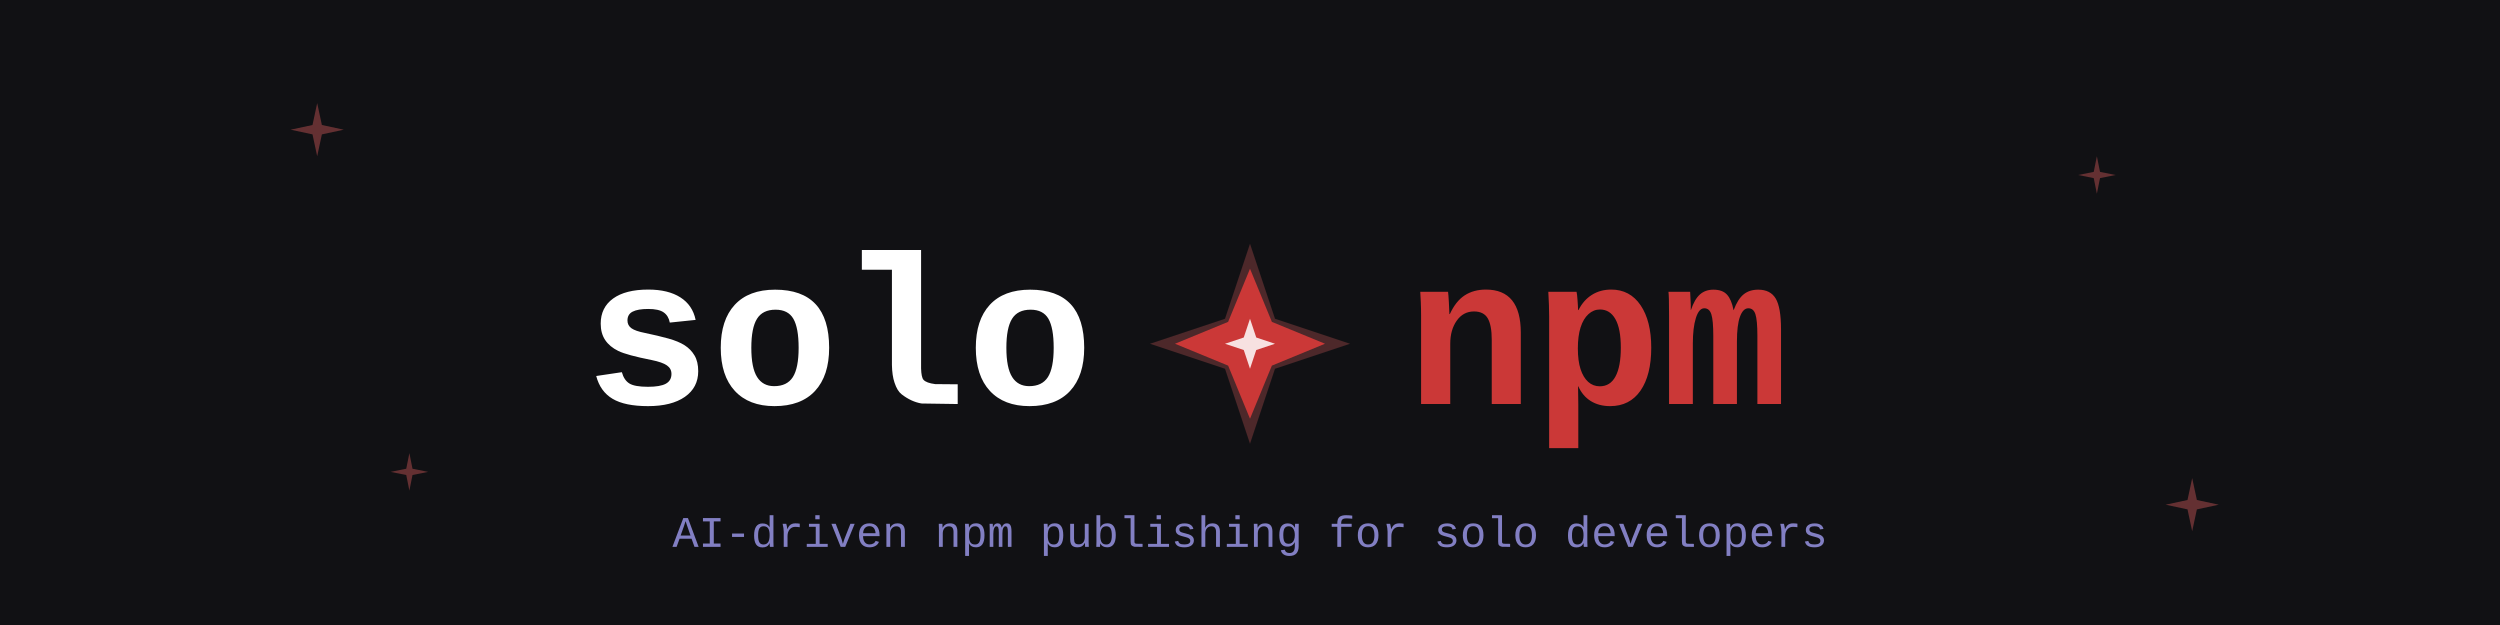
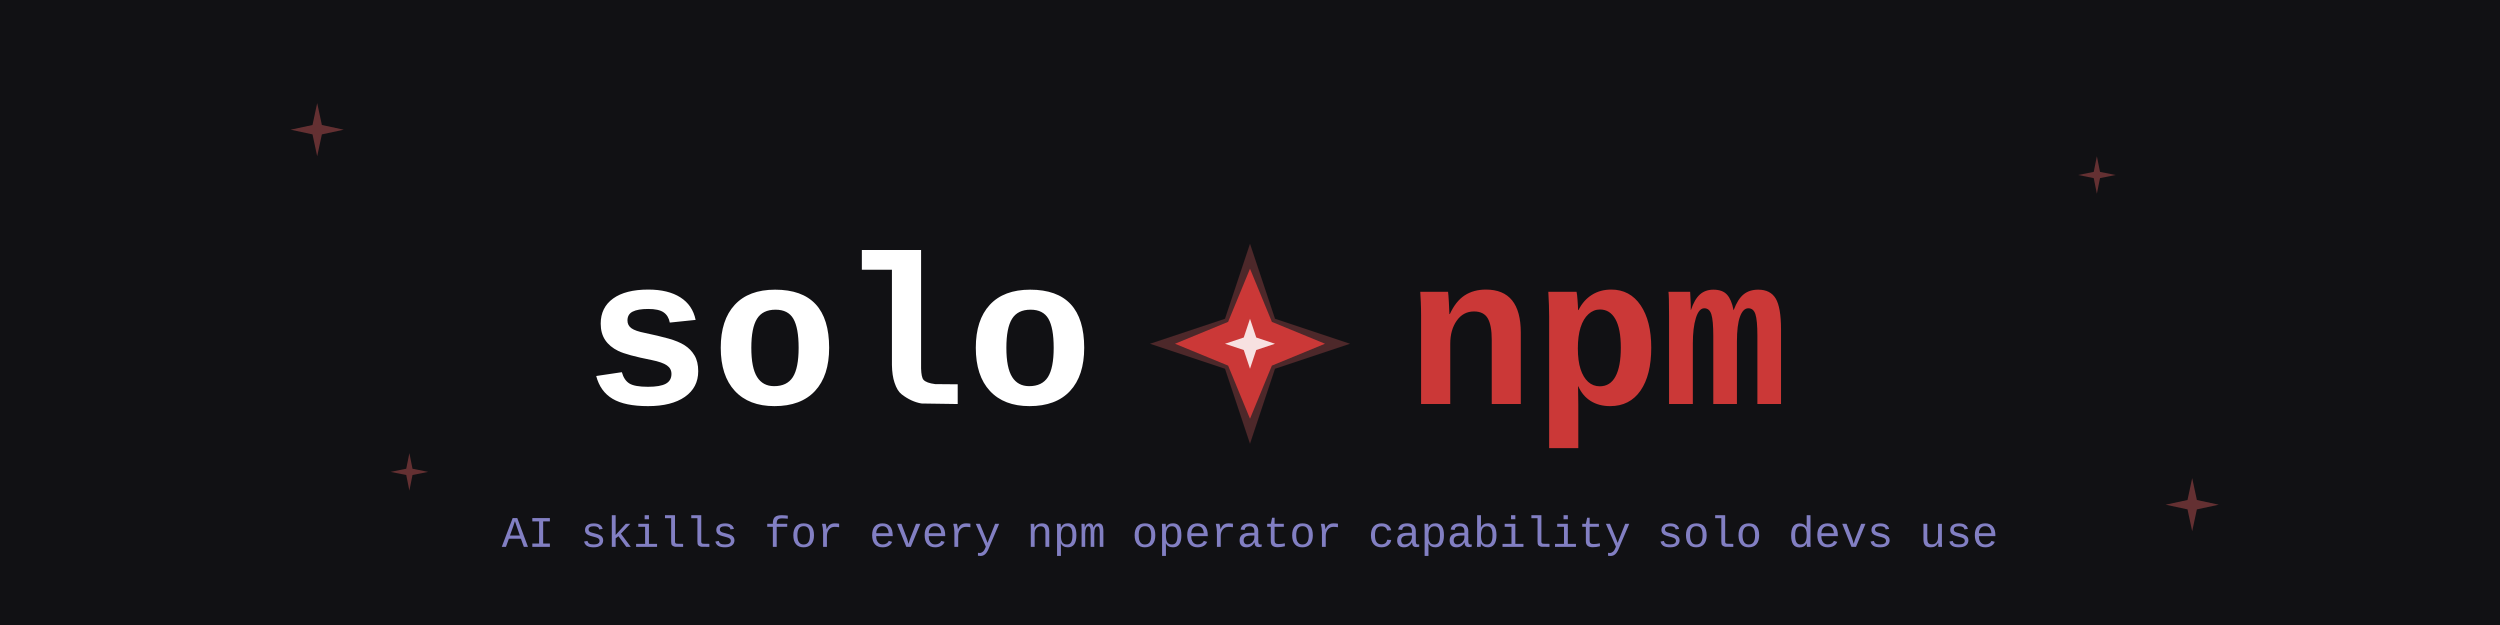
- <svg xmlns="http://www.w3.org/2000/svg" viewBox="0 0 800 200" role="img" aria-label="solo-npm — AI-driven npm publishing for solo developers">
+ <svg xmlns="http://www.w3.org/2000/svg" viewBox="0 0 800 200" role="img" aria-label="solo-npm — AI skills for every npm operator capability solo devs use">
  <rect width="800" height="200" fill="#111114" />
  <g fill="#ff6b6a" opacity="0.35">
    <path d="M 100,40 l 1.5,-7 l 1.5,7 l 7,1.5 l -7,1.5 l -1.5,7 l -1.5,-7 l -7,-1.5 l 7,-1.5 z" />
    <path d="M 700,160 l 1.5,-7 l 1.5,7 l 7,1.5 l -7,1.5 l -1.5,7 l -1.5,-7 l -7,-1.5 l 7,-1.5 z" />
    <path d="M 130,150 l 1,-5 l 1,5 l 5,1 l -5,1 l -1,5 l -1,-5 l -5,-1 l 5,-1 z" />
    <path d="M 670,55 l 1,-5 l 1,5 l 5,1 l -5,1 l -1,5 l -1,-5 l -5,-1 l 5,-1 z" />
  </g>
  <g transform="translate(400 110)">
    <text x="-50" y="0" font-family="ui-monospace, 'SF Mono', 'Cascadia Code', Consolas, 'Liberation Mono', monospace" font-size="68" font-weight="700" fill="#ffffff" text-anchor="end" dominant-baseline="middle">solo</text>
    <g>
      <path d="M 0,-32 L 8,-8 L 32,0 L 8,8 L 0,32 L -8,8 L -32,0 L -8,-8 Z" fill="#ff6b6a" opacity="0.25" />
      <path d="M 0,-24 L 7,-7 L 24,0 L 7,7 L 0,24 L -7,7 L -24,0 L -7,-7 Z" fill="#cb3837" />
      <path d="M 0,-8 L 2,-2 L 8,0 L 2,2 L 0,8 L -2,2 L -8,0 L -2,-2 Z" fill="#ffffff" opacity="0.85" />
    </g>
    <text x="50" y="0" font-family="ui-monospace, 'SF Mono', 'Cascadia Code', Consolas, 'Liberation Mono', monospace" font-size="68" font-weight="700" fill="#cb3837" text-anchor="start" dominant-baseline="middle">npm</text>
  </g>
-   <text x="400" y="175" font-family="ui-monospace, 'SF Mono', 'Cascadia Code', Consolas, 'Liberation Mono', monospace" font-size="14" font-weight="400" fill="#a8a4fd" opacity="0.75" text-anchor="middle">AI-driven npm publishing for solo developers</text>
+   <text x="400" y="175" font-family="ui-monospace, 'SF Mono', 'Cascadia Code', Consolas, 'Liberation Mono', monospace" font-size="14" font-weight="400" fill="#a8a4fd" opacity="0.75" text-anchor="middle">AI skills for every npm operator capability solo devs use</text>
</svg>
